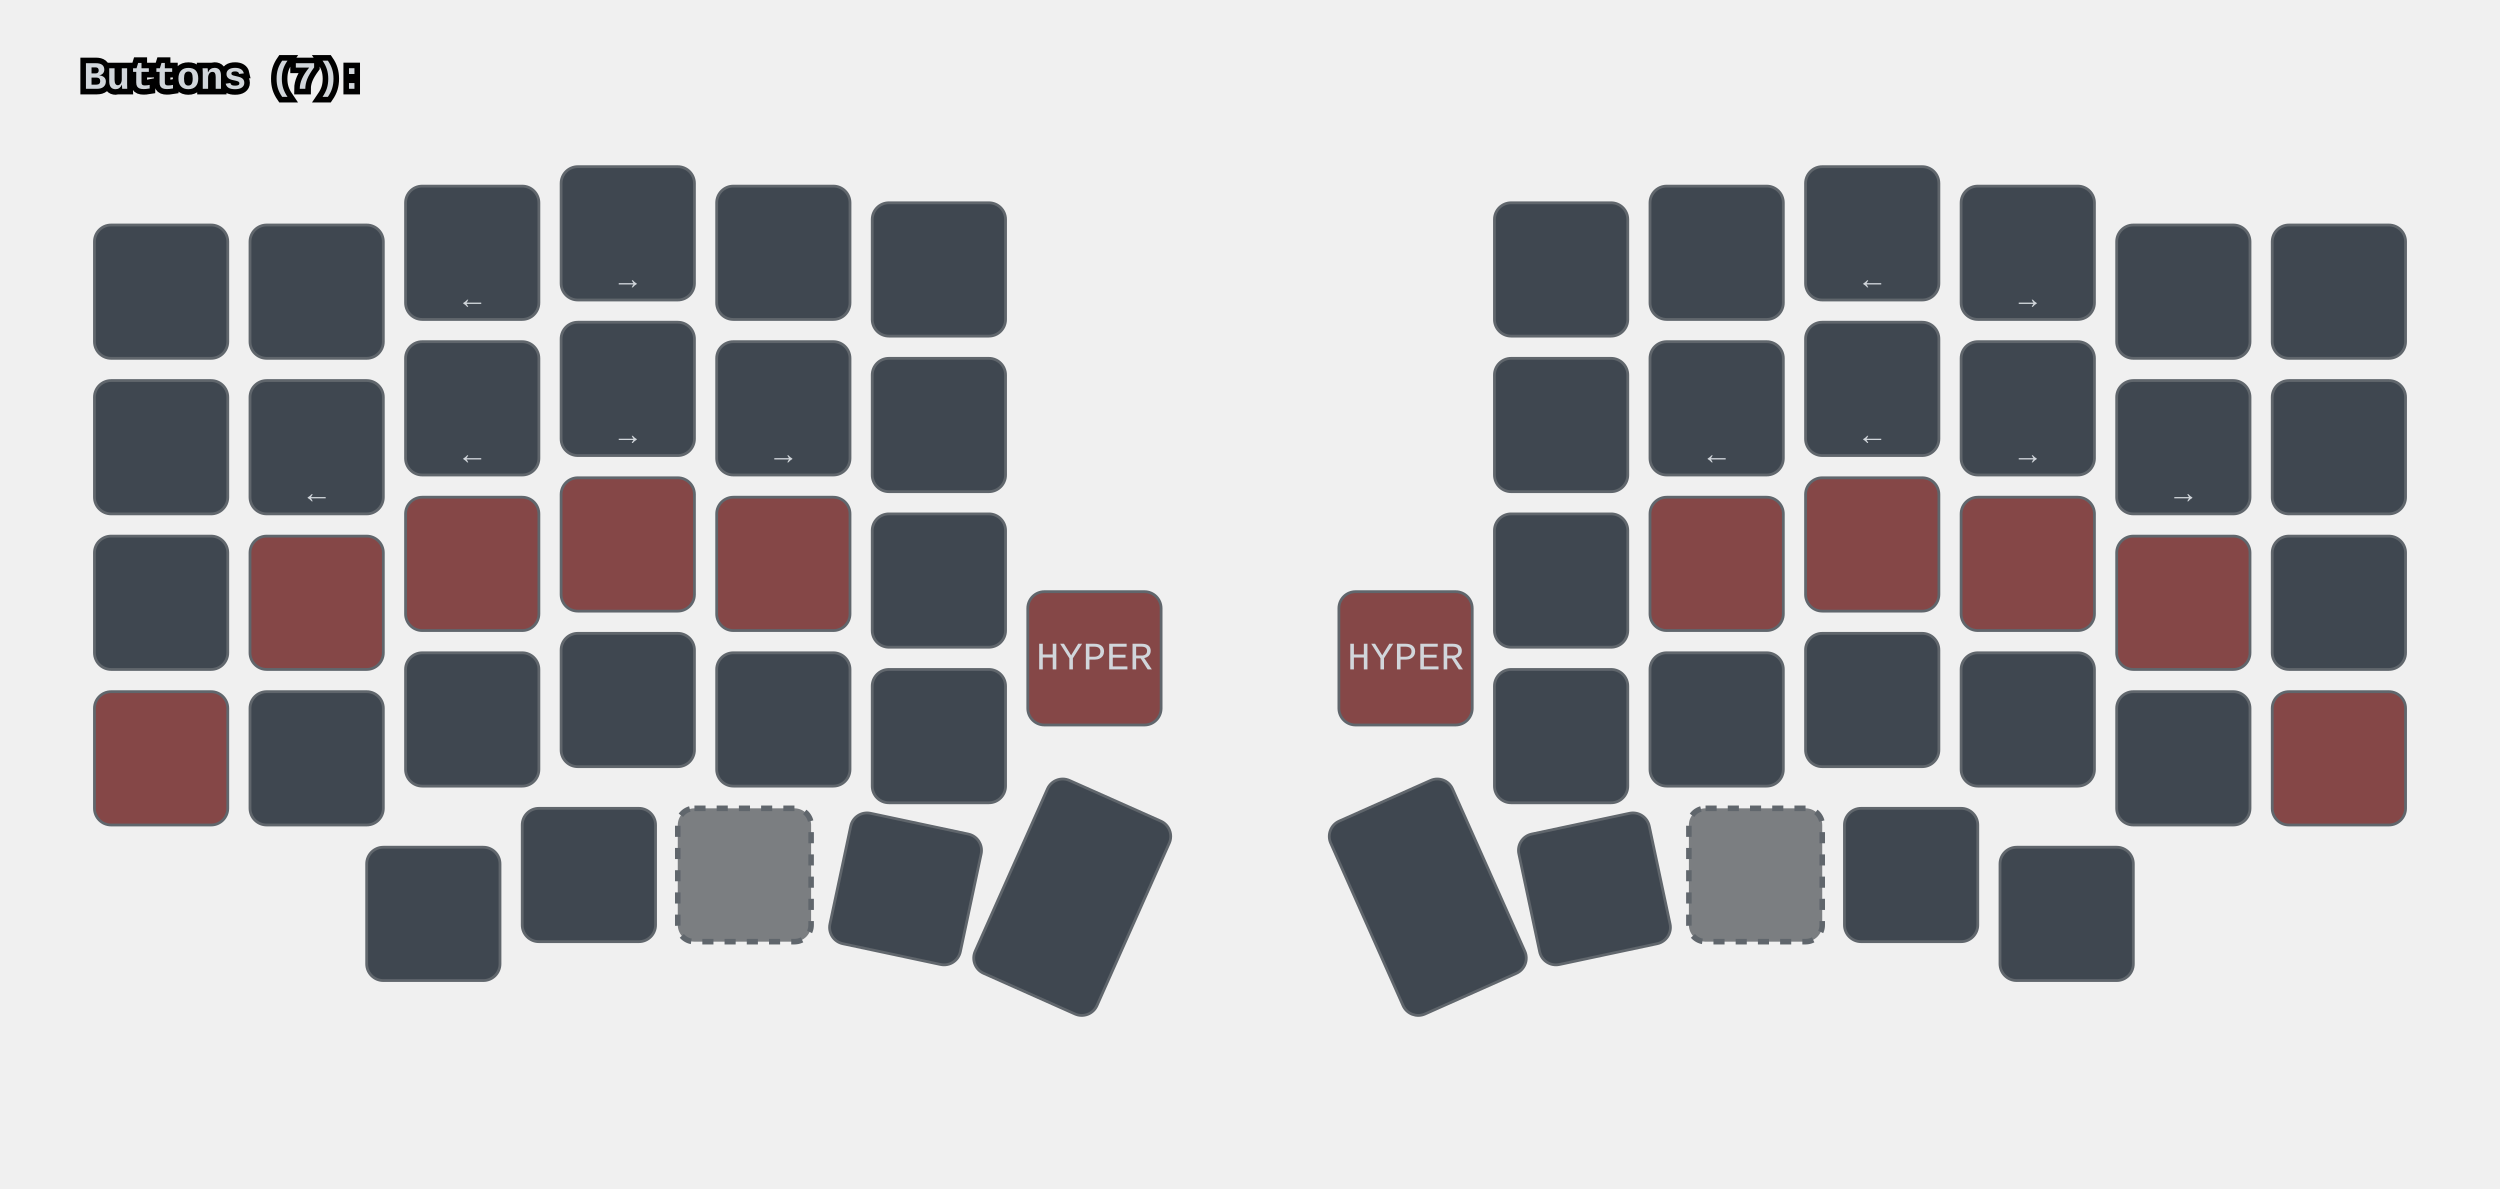
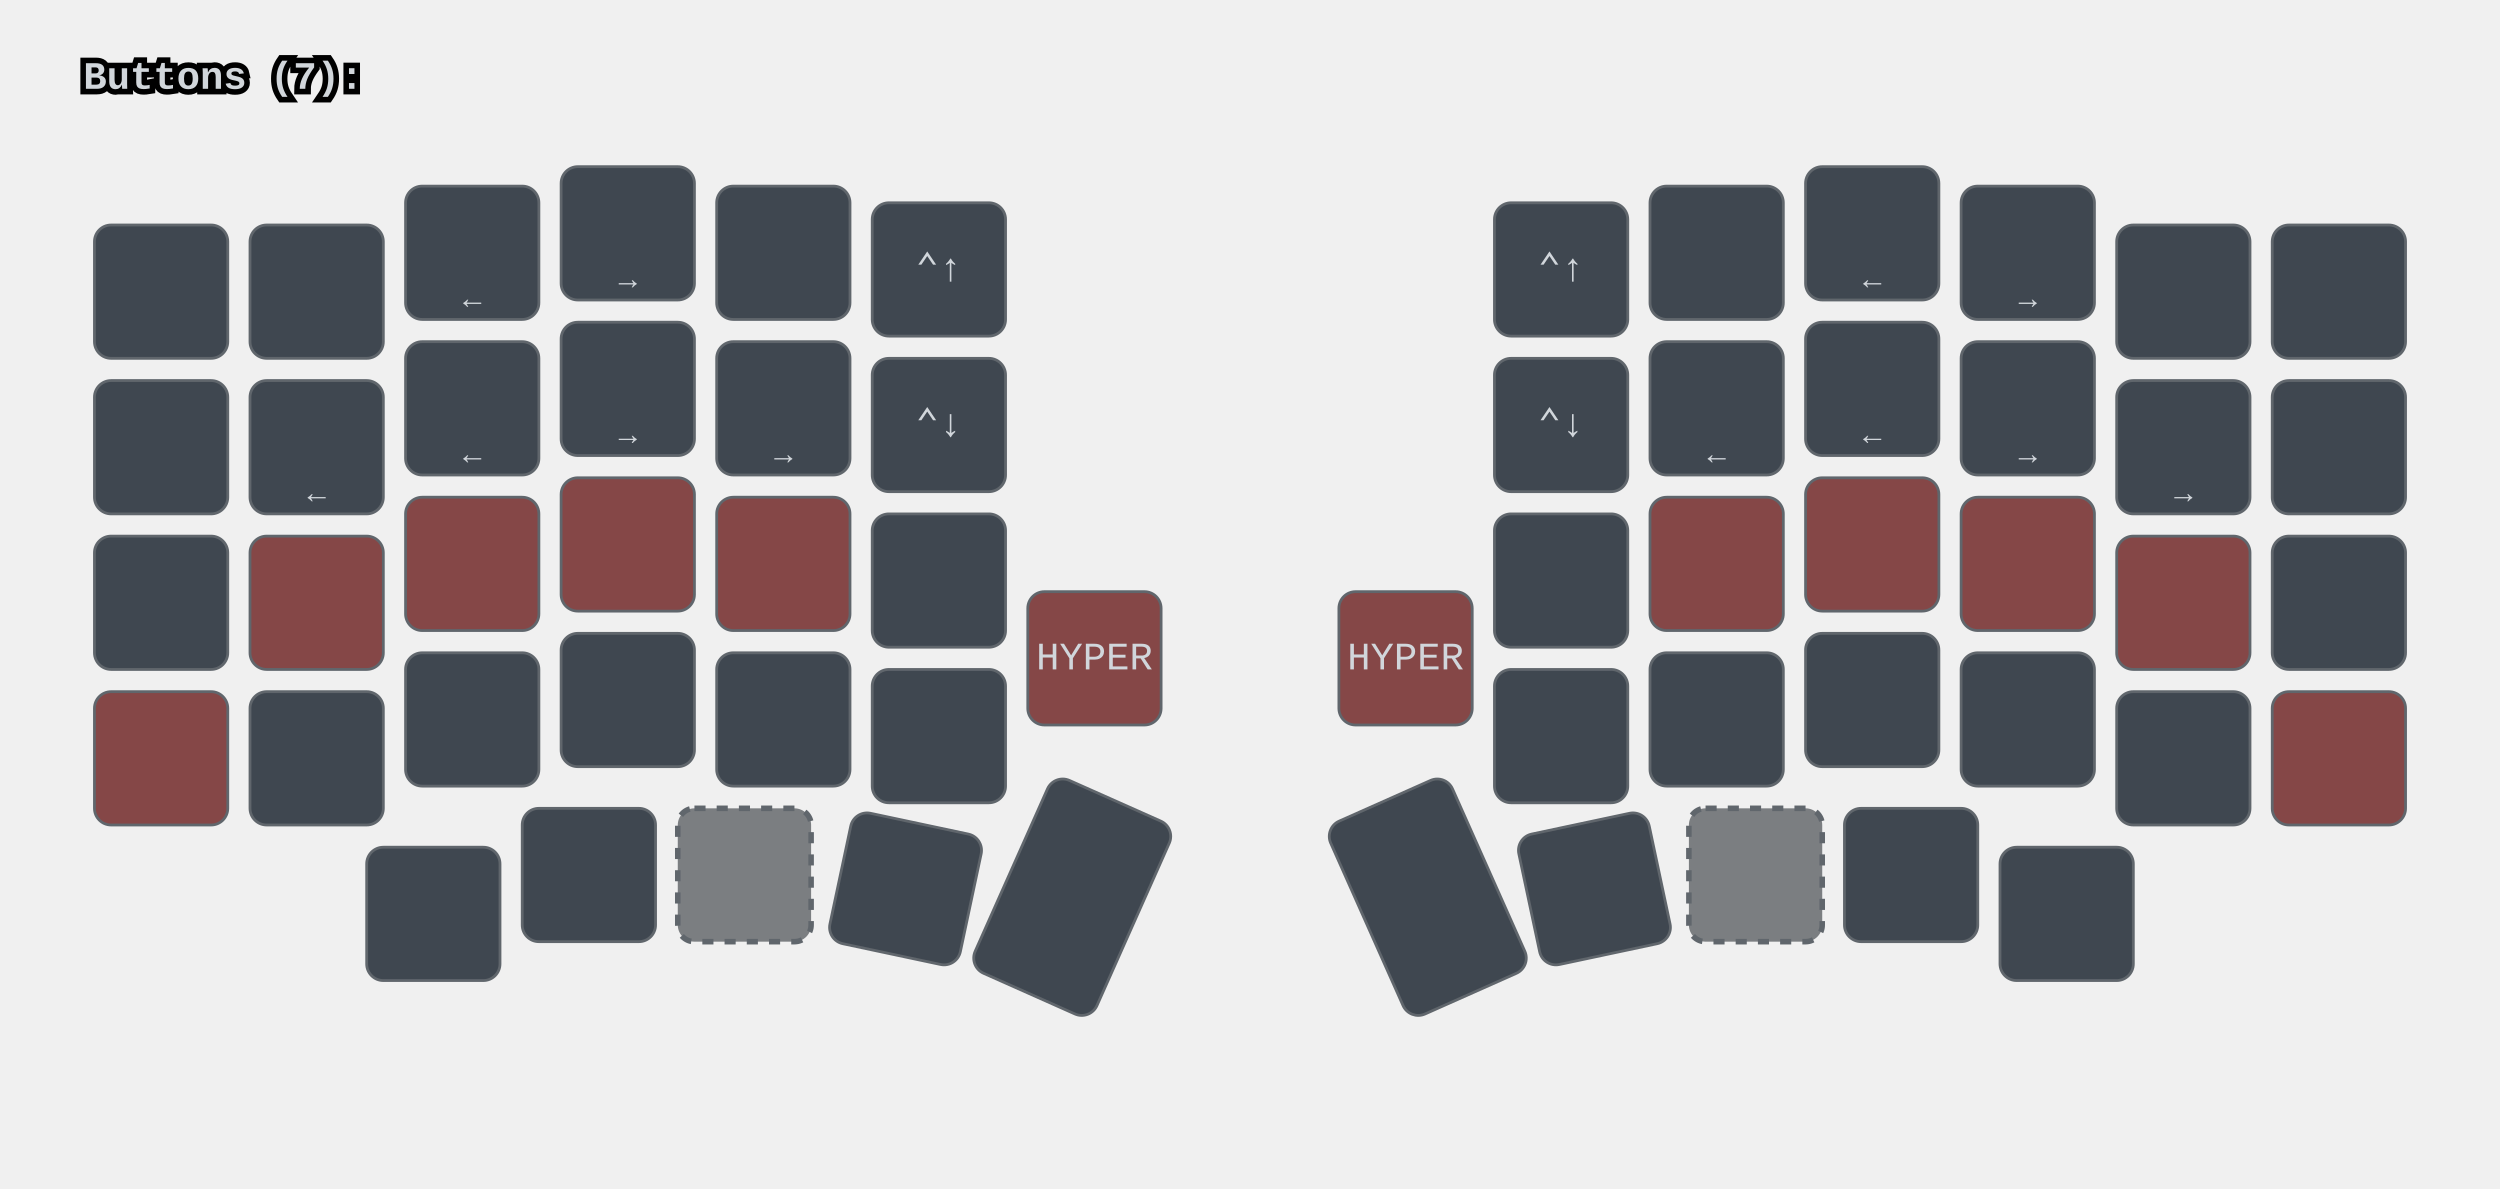
<svg xmlns="http://www.w3.org/2000/svg" xmlns:xlink="http://www.w3.org/1999/xlink" width="900" height="428" viewBox="0 0 900 428" class="keymap">
  <defs>/* start glyphs */
<svg id="mdi:apple-keyboard-caps">
      <svg id="mdi-apple-keyboard-caps" viewBox="0 0 24 24">
        <path d="M15,14V8H17.17L12,2.83L6.83,8H9V14H15M12,0L22,10H17V16H7V10H2L12,0M7,18H17V24H7V18M15,20H9V22H15V20Z" />
      </svg>
    </svg>
    <svg id="mdi:apple-keyboard-command">
      <svg id="mdi-apple-keyboard-command" viewBox="0 0 24 24">
        <path d="M6,2A4,4 0 0,1 10,6V8H14V6A4,4 0 0,1 18,2A4,4 0 0,1 22,6A4,4 0 0,1 18,10H16V14H18A4,4 0 0,1 22,18A4,4 0 0,1 18,22A4,4 0 0,1 14,18V16H10V18A4,4 0 0,1 6,22A4,4 0 0,1 2,18A4,4 0 0,1 6,14H8V10H6A4,4 0 0,1 2,6A4,4 0 0,1 6,2M16,18A2,2 0 0,0 18,20A2,2 0 0,0 20,18A2,2 0 0,0 18,16H16V18M14,10H10V14H14V10M6,16A2,2 0 0,0 4,18A2,2 0 0,0 6,20A2,2 0 0,0 8,18V16H6M8,6A2,2 0 0,0 6,4A2,2 0 0,0 4,6A2,2 0 0,0 6,8H8V6M18,8A2,2 0 0,0 20,6A2,2 0 0,0 18,4A2,2 0 0,0 16,6V8H18Z" />
      </svg>
    </svg>
    <svg id="mdi:apple-keyboard-control">
      <svg id="mdi-apple-keyboard-control" viewBox="0 0 24 24">
        <path d="M19.78,11.78L18.36,13.19L12,6.83L5.64,13.19L4.22,11.78L12,4L19.78,11.78Z" />
      </svg>
    </svg>
    <svg id="mdi:apple-keyboard-option">
      <svg id="mdi-apple-keyboard-option" viewBox="0 0 24 24">
        <path d="M3,4H9.11L16.15,18H21V20H14.88L7.84,6H3V4M14,4H21V6H14V4Z" />
      </svg>
    </svg>
    <svg id="mdi:apple-keyboard-shift">
      <svg id="mdi-apple-keyboard-shift" viewBox="0 0 24 24">
        <path d="M15,18V12H17.17L12,6.83L6.83,12H9V18H15M12,4L22,14H17V20H7V14H2L12,4Z" />
      </svg>
    </svg>
-     <svg id="mdi:apps">
-       <svg id="mdi-apps" viewBox="0 0 24 24">
-         <path d="M16,20H20V16H16M16,14H20V10H16M10,8H14V4H10M16,8H20V4H16M10,14H14V10H10M4,14H8V10H4M4,20H8V16H4M10,20H14V16H10M4,8H8V4H4V8Z" />
-       </svg>
-     </svg>
    <svg id="mdi:backspace">
      <svg id="mdi-backspace" viewBox="0 0 24 24">
        <path d="M22,3H7C6.31,3 5.77,3.35 5.41,3.88L0,12L5.41,20.11C5.77,20.64 6.31,21 7,21H22A2,2 0 0,0 24,19V5A2,2 0 0,0 22,3M19,15.59L17.59,17L14,13.41L10.41,17L9,15.59L12.59,12L9,8.41L10.41,7L14,10.59L17.59,7L19,8.41L15.41,12" />
      </svg>
    </svg>
    <svg id="mdi:backspace-reverse">
      <svg id="mdi-backspace-reverse" viewBox="0 0 24 24">
        <path d="M2,21H17C17.7,21 18.2,20.6 18.6,20.1L24,12L18.6,3.9C18.2,3.4 17.7,3 17,3H2A2,2 0 0,0 0,5V19A2,2 0 0,0 2,21M5,8.4L6.4,7L10,10.6L13.6,7L15,8.4L11.4,12L15,15.6L13.6,17L10,13.4L6.4,17L5,15.6L8.6,12" />
      </svg>
    </svg>
    <svg id="mdi:bluetooth-connect">
      <svg id="mdi-bluetooth-connect" viewBox="0 0 24 24">
        <path d="M19,10L17,12L19,14L21,12M14.88,16.29L13,18.17V14.41M13,5.83L14.88,7.71L13,9.58M17.71,7.71L12,2H11V9.58L6.41,5L5,6.41L10.59,12L5,17.58L6.41,19L11,14.41V22H12L17.71,16.29L13.41,12M7,12L5,10L3,12L5,14L7,12Z" />
      </svg>
    </svg>
    <svg id="mdi:bluetooth-off">
      <svg id="mdi-bluetooth-off" viewBox="0 0 24 24">
        <path d="M13,5.83L14.88,7.71L13.28,9.31L14.69,10.72L17.71,7.7L12,2H11V7.03L13,9.03M5.41,4L4,5.41L10.59,12L5,17.59L6.41,19L11,14.41V22H12L16.29,17.71L18.59,20L20,18.59M13,18.17V14.41L14.88,16.29" />
      </svg>
    </svg>
    <svg id="mdi:brightness-5">
      <svg id="mdi-brightness-5" viewBox="0 0 24 24">
        <path d="M12,18A6,6 0 0,1 6,12A6,6 0 0,1 12,6A6,6 0 0,1 18,12A6,6 0 0,1 12,18M20,15.31L23.31,12L20,8.69V4H15.31L12,0.69L8.69,4H4V8.69L0.69,12L4,15.31V20H8.69L12,23.31L15.31,20H20V15.31Z" />
      </svg>
    </svg>
    <svg id="mdi:brightness-7">
      <svg id="mdi-brightness-7" viewBox="0 0 24 24">
        <path d="M12,8A4,4 0 0,0 8,12A4,4 0 0,0 12,16A4,4 0 0,0 16,12A4,4 0 0,0 12,8M12,18A6,6 0 0,1 6,12A6,6 0 0,1 12,6A6,6 0 0,1 18,12A6,6 0 0,1 12,18M20,8.69V4H15.31L12,0.69L8.69,4H4V8.69L0.69,12L4,15.31V20H8.69L12,23.31L15.31,20H20V15.31L23.31,12L20,8.69Z" />
      </svg>
    </svg>
    <svg id="mdi:chevron-left">
      <svg id="mdi-chevron-left" viewBox="0 0 24 24">
        <path d="M15.41,16.58L10.83,12L15.41,7.41L14,6L8,12L14,18L15.41,16.58Z" />
      </svg>
    </svg>
    <svg id="mdi:chevron-right">
      <svg id="mdi-chevron-right" viewBox="0 0 24 24">
        <path d="M8.59,16.58L13.17,12L8.59,7.41L10,6L16,12L10,18L8.59,16.58Z" />
      </svg>
    </svg>
    <svg id="mdi:code-block-tags">
      <svg id="mdi-code-block-tags" viewBox="0 0 24 24">
        <path d="M5.59 3.41L7 4.82L3.82 8L7 11.18L5.59 12.6L1 8L5.59 3.41M11.41 3.41L16 8L11.41 12.6L10 11.18L13.18 8L10 4.82L11.41 3.41M22 6V18C22 19.11 21.11 20 20 20H4C2.9 20 2 19.11 2 18V14H4V18H20V6H17.03V4H20C21.11 4 22 4.89 22 6Z" />
      </svg>
    </svg>
    <svg id="mdi:content-copy">
      <svg id="mdi-content-copy" viewBox="0 0 24 24">
        <path d="M19,21H8V7H19M19,5H8A2,2 0 0,0 6,7V21A2,2 0 0,0 8,23H19A2,2 0 0,0 21,21V7A2,2 0 0,0 19,5M16,1H4A2,2 0 0,0 2,3V17H4V3H16V1Z" />
      </svg>
    </svg>
    <svg id="mdi:content-cut">
      <svg id="mdi-content-cut" viewBox="0 0 24 24">
        <path d="M19,3L13,9L15,11L22,4V3M12,12.5A0.5,0.5 0 0,1 11.5,12A0.5,0.5 0 0,1 12,11.5A0.5,0.5 0 0,1 12.5,12A0.5,0.5 0 0,1 12,12.5M6,20A2,2 0 0,1 4,18C4,16.89 4.9,16 6,16A2,2 0 0,1 8,18C8,19.11 7.1,20 6,20M6,8A2,2 0 0,1 4,6C4,4.89 4.9,4 6,4A2,2 0 0,1 8,6C8,7.11 7.1,8 6,8M9.64,7.64C9.87,7.14 10,6.59 10,6A4,4 0 0,0 6,2A4,4 0 0,0 2,6A4,4 0 0,0 6,10C6.59,10 7.14,9.87 7.64,9.64L10,12L7.64,14.36C7.14,14.13 6.59,14 6,14A4,4 0 0,0 2,18A4,4 0 0,0 6,22A4,4 0 0,0 10,18C10,17.41 9.87,16.86 9.64,16.36L12,14L19,21H22V20L9.64,7.64Z" />
      </svg>
    </svg>
    <svg id="mdi:content-paste">
      <svg id="mdi-content-paste" viewBox="0 0 24 24">
        <path d="M19,20H5V4H7V7H17V4H19M12,2A1,1 0 0,1 13,3A1,1 0 0,1 12,4A1,1 0 0,1 11,3A1,1 0 0,1 12,2M19,2H14.82C14.4,0.84 13.3,0 12,0C10.7,0 9.6,0.84 9.18,2H5A2,2 0 0,0 3,4V20A2,2 0 0,0 5,22H19A2,2 0 0,0 21,20V4A2,2 0 0,0 19,2Z" />
-       </svg>
-     </svg>
-     <svg id="mdi:dock-window">
-       <svg id="mdi-dock-window" viewBox="0 0 24 24">
-         <path d="M18 18V20H4A2 2 0 0 1 2 18V8H4V18M22 6V14A2 2 0 0 1 20 16H8A2 2 0 0 1 6 14V6A2 2 0 0 1 8 4H20A2 2 0 0 1 22 6M20 6H8V14H20Z" />
      </svg>
    </svg>
    <svg id="mdi:folder-search-outline">
      <svg id="mdi-folder-search-outline" viewBox="0 0 24 24">
        <path d="M16.5,12C19,12 21,14 21,16.5C21,17.38 20.75,18.21 20.31,18.9L23.39,22L22,23.39L18.88,20.32C18.19,20.75 17.37,21 16.5,21C14,21 12,19 12,16.5C12,14 14,12 16.5,12M16.5,14A2.5,2.5 0 0,0 14,16.5A2.5,2.5 0 0,0 16.5,19A2.5,2.5 0 0,0 19,16.5A2.5,2.5 0 0,0 16.5,14M19,8H3V18H10.17C10.34,18.72 10.63,19.39 11,20H3C1.89,20 1,19.1 1,18V6C1,4.89 1.89,4 3,4H9L11,6H19A2,2 0 0,1 21,8V11.81C20.42,11.26 19.75,10.81 19,10.5V8Z" />
      </svg>
    </svg>
    <svg id="mdi:format-letter-ends-with">
      <svg id="mdi-format-letter-ends-with" viewBox="0 0 24 24">
        <path d="M11.14 4L6.43 16H8.36L9.32 13.43H14.67L15.64 16H17.57L12.86 4M12 6.29L14.03 11.71H9.96M20 14V18H2V20H22V14Z" />
      </svg>
    </svg>
    <svg id="mdi:format-letter-starts-with">
      <svg id="mdi-format-letter-starts-with" viewBox="0 0 24 24">
        <path d="M11.14 4L6.43 16H8.36L9.32 13.43H14.67L15.64 16H17.57L12.86 4M12 6.29L14.03 11.71H9.96M4 18V15H2V20H22V18Z" />
      </svg>
    </svg>
    <svg id="mdi:format-pilcrow-arrow-left">
      <svg id="mdi-format-pilcrow-arrow-left" viewBox="0 0 24 24">
        <path d="M8,17V14L4,18L8,22V19H20V17M10,10V15H12V4H14V15H16V4H18V2H10A4,4 0 0,0 6,6A4,4 0 0,0 10,10Z" />
      </svg>
    </svg>
    <svg id="mdi:format-pilcrow-arrow-right">
      <svg id="mdi-format-pilcrow-arrow-right" viewBox="0 0 24 24">
        <path d="M21,18L17,14V17H5V19H17V22M9,10V15H11V4H13V15H15V4H17V2H9A4,4 0 0,0 5,6A4,4 0 0,0 9,10Z" />
      </svg>
    </svg>
    <svg id="mdi:format-vertical-align-bottom">
      <svg id="mdi-format-vertical-align-bottom" viewBox="0 0 24 24">
        <path d="M16,13H13V3H11V13H8L12,17L16,13M4,19V21H20V19H4Z" />
      </svg>
    </svg>
    <svg id="mdi:format-vertical-align-top">
      <svg id="mdi-format-vertical-align-top" viewBox="0 0 24 24">
        <path d="M8,11H11V21H13V11H16L12,7L8,11M4,3V5H20V3H4Z" />
      </svg>
    </svg>
    <svg id="mdi:keyboard-return">
      <svg id="mdi-keyboard-return" viewBox="0 0 24 24">
        <path d="M19,7V11H5.83L9.41,7.41L8,6L2,12L8,18L9.41,16.58L5.83,13H21V7H19Z" />
      </svg>
    </svg>
    <svg id="mdi:keyboard-space">
      <svg id="mdi-keyboard-space" viewBox="0 0 24 24">
        <path d="M3 15H5V19H19V15H21V19C21 20.1 20.1 21 19 21H5C3.9 21 3 20.1 3 19V15Z" />
      </svg>
    </svg>
    <svg id="mdi:keyboard-tab">
      <svg id="mdi-keyboard-tab" viewBox="0 0 24 24">
        <path d="M20,18H22V6H20M11.59,7.41L15.17,11H1V13H15.17L11.59,16.58L13,18L19,12L13,6L11.59,7.41Z" />
      </svg>
    </svg>
    <svg id="mdi:keyboard-tab-reverse">
      <svg id="mdi-keyboard-tab-reverse" viewBox="0 0 24 24">
        <path d="M4 6H2V18H4M11 6L5 12L11 18L12.41 16.58L8.83 13H23V11H8.83L12.41 7.41L11 6Z" />
      </svg>
    </svg>
    <svg id="mdi:keyboard-variant">
      <svg id="mdi-keyboard-variant" viewBox="0 0 24 24">
        <path d="M6,16H18V18H6V16M6,13V15H2V13H6M7,15V13H10V15H7M11,15V13H13V15H11M14,15V13H17V15H14M18,15V13H22V15H18M2,10H5V12H2V10M19,12V10H22V12H19M18,12H16V10H18V12M8,12H6V10H8V12M12,12H9V10H12V12M15,12H13V10H15V12M2,9V7H4V9H2M5,9V7H7V9H5M8,9V7H10V9H8M11,9V7H13V9H11M14,9V7H16V9H14M17,9V7H22V9H17Z" />
      </svg>
    </svg>
    <svg id="mdi:lightbulb-on-20">
      <svg id="mdi-lightbulb-on-20" viewBox="0 0 24 24">
        <path d="M1 11H4V13H1V11M4.9 3.5L3.5 4.9L5.6 7L7 5.6L4.9 3.5M13 1H11V4H13V1M20 11V13H23V11H20M10 22C10 22.6 10.4 23 11 23H13C13.6 23 14 22.6 14 22V21H10V22M19.1 3.5L17 5.6L18.4 7L20.5 4.9L19.1 3.5M18 12C18 14.2 16.8 16.2 15 17.2V19C15 19.6 14.6 20 14 20H10C9.4 20 9 19.6 9 19V17.2C7.2 16.2 6 14.2 6 12C6 8.7 8.7 6 12 6S18 8.7 18 12M16 12C16 9.79 14.21 8 12 8S8 9.79 8 12 9.79 16 12 16 16 14.21 16 12Z" />
      </svg>
    </svg>
    <svg id="mdi:lightbulb-on-90">
      <svg id="mdi-lightbulb-on-90" viewBox="0 0 24 24">
        <path d="M7 5.6L5.6 7L3.5 4.9L4.9 3.5L7 5.6M10 22C10 22.6 10.4 23 11 23H13C13.6 23 14 22.6 14 22V21H10V22M1 13H4V11H1V13M13 1H11V4H13V1M20 11V13H23V11H20M19.1 3.5L17 5.6L18.4 7L20.5 4.9L19.1 3.5M18 12C18 14.2 16.8 16.2 15 17.2V19C15 19.6 14.6 20 14 20H10C9.4 20 9 19.6 9 19V17.2C7.2 16.2 6 14.2 6 12C6 8.7 8.7 6 12 6S18 8.7 18 12M12 8C11 8 10.09 8.38 9.39 9H14.61C13.91 8.38 13 8 12 8Z" />
      </svg>
    </svg>
    <svg id="mdi:lock-outline">
      <svg id="mdi-lock-outline" viewBox="0 0 24 24">
        <path d="M12,17C10.89,17 10,16.1 10,15C10,13.89 10.89,13 12,13A2,2 0 0,1 14,15A2,2 0 0,1 12,17M18,20V10H6V20H18M18,8A2,2 0 0,1 20,10V20A2,2 0 0,1 18,22H6C4.89,22 4,21.1 4,20V10C4,8.89 4.89,8 6,8H7V6A5,5 0 0,1 12,1A5,5 0 0,1 17,6V8H18M12,3A3,3 0 0,0 9,6V8H15V6A3,3 0 0,0 12,3Z" />
      </svg>
    </svg>
    <svg id="mdi:magnify">
      <svg id="mdi-magnify" viewBox="0 0 24 24">
        <path d="M9.5,3A6.5,6.5 0 0,1 16,9.5C16,11.11 15.41,12.59 14.44,13.73L14.71,14H15.5L20.5,19L19,20.5L14,15.5V14.71L13.73,14.44C12.59,15.41 11.11,16 9.5,16A6.5,6.5 0 0,1 3,9.5A6.5,6.5 0 0,1 9.5,3M9.5,5C7,5 5,7 5,9.5C5,12 7,14 9.5,14C12,14 14,12 14,9.5C14,7 12,5 9.5,5Z" />
      </svg>
    </svg>
    <svg id="mdi:mouse">
      <svg id="mdi-mouse" viewBox="0 0 24 24">
        <path d="M11,1.07C7.05,1.56 4,4.92 4,9H11M4,15A8,8 0 0,0 12,23A8,8 0 0,0 20,15V11H4M13,1.07V9H20C20,4.92 16.94,1.56 13,1.07Z" />
      </svg>
    </svg>
    <svg id="mdi:mouse-left-click-outline">
      <svg id="mdi-mouse-left-click-outline" viewBox="0 0 24 24">
        <path d="M13 9V1.07C13.7 1.16 14.37 1.33 15 1.59C17.33 2.53 19.11 4.53 19.75 7C19.91 7.64 20 8.31 20 9H13M17.66 7C17.18 5.65 16.23 4.5 15 3.81V7H17.66M6 15V13H18V15C18 16.59 17.37 18.12 16.24 19.24C15.12 20.37 13.59 21 12 21C10.41 21 8.88 20.37 7.76 19.24C6.63 18.12 6 16.59 6 15M4 15C4 17.12 4.84 19.16 6.34 20.66C7.84 22.16 9.88 23 12 23C14.12 23 16.16 22.16 17.66 20.66C19.16 19.16 20 17.12 20 15V11H4V15M11 9V1.07C7.06 1.56 4 4.92 4 9H11Z" />
      </svg>
    </svg>
    <svg id="mdi:mouse-right-click-outline">
      <svg id="mdi-mouse-right-click-outline" viewBox="0 0 24 24">
        <path d="M13 9V1.07C16.94 1.56 20 4.92 20 9H13M11 9V1.07C10.3 1.16 9.63 1.33 9 1.59C6.67 2.53 4.89 4.53 4.25 7C4.09 7.64 4 8.31 4 9H11M6.34 7C6.82 5.65 7.78 4.5 9 3.81V7H6.34M6 15V13H18V15C18 16.59 17.37 18.12 16.24 19.24C15.12 20.37 13.59 21 12 21C10.41 21 8.88 20.37 7.76 19.24C6.63 18.12 6 16.59 6 15M4 15C4 17.12 4.84 19.16 6.34 20.66C7.84 22.16 9.88 23 12 23C14.12 23 16.16 22.16 17.66 20.66C19.16 19.16 20 17.12 20 15V11H4V15Z" />
      </svg>
    </svg>
    <svg id="mdi:numeric-1-box-multiple-outline">
      <svg id="mdi-numeric-1-box-multiple-outline" viewBox="0 0 24 24">
        <path d="M21,17H7V3H21M21,1H7A2,2 0 0,0 5,3V17A2,2 0 0,0 7,19H21A2,2 0 0,0 23,17V3A2,2 0 0,0 21,1M14,15H16V5H12V7H14M3,5H1V21A2,2 0 0,0 3,23H19V21H3V5Z" />
      </svg>
    </svg>
    <svg id="mdi:numeric-2-box-multiple-outline">
      <svg id="mdi-numeric-2-box-multiple-outline" viewBox="0 0 24 24">
        <path d="M17,13H13V11H15A2,2 0 0,0 17,9V7C17,5.89 16.1,5 15,5H11V7H15V9H13A2,2 0 0,0 11,11V15H17M21,17H7V3H21M21,1H7A2,2 0 0,0 5,3V17A2,2 0 0,0 7,19H21A2,2 0 0,0 23,17V3A2,2 0 0,0 21,1M3,5H1V21A2,2 0 0,0 3,23H19V21H3V5Z" />
      </svg>
    </svg>
    <svg id="mdi:numeric-3-box-multiple-outline">
      <svg id="mdi-numeric-3-box-multiple-outline" viewBox="0 0 24 24">
        <path d="M17,13V11.5A1.5,1.5 0 0,0 15.5,10A1.5,1.5 0 0,0 17,8.5V7C17,5.89 16.1,5 15,5H11V7H15V9H13V11H15V13H11V15H15A2,2 0 0,0 17,13M3,5H1V21A2,2 0 0,0 3,23H19V21H3M21,17H7V3H21M21,1H7A2,2 0 0,0 5,3V17A2,2 0 0,0 7,19H21A2,2 0 0,0 23,17V3A2,2 0 0,0 21,1Z" />
      </svg>
    </svg>
    <svg id="mdi:numeric-4-box-multiple-outline">
      <svg id="mdi-numeric-4-box-multiple-outline" viewBox="0 0 24 24">
        <path d="M21,17H7V3H21M21,1H7A2,2 0 0,0 5,3V17A2,2 0 0,0 7,19H21A2,2 0 0,0 23,17V3A2,2 0 0,0 21,1M15,15H17V5H15V9H13V5H11V11H15M3,5H1V21A2,2 0 0,0 3,23H19V21H3V5Z" />
      </svg>
    </svg>
    <svg id="mdi:numeric-5-box-multiple-outline">
      <svg id="mdi-numeric-5-box-multiple-outline" viewBox="0 0 24 24">
        <path d="M17,13V11C17,9.89 16.1,9 15,9H13V7H17V5H11V11H15V13H11V15H15A2,2 0 0,0 17,13M3,5H1V21A2,2 0 0,0 3,23H19V21H3M21,17H7V3H21M21,1H7A2,2 0 0,0 5,3V17A2,2 0 0,0 7,19H21A2,2 0 0,0 23,17V3A2,2 0 0,0 21,1Z" />
      </svg>
    </svg>
    <svg id="mdi:numeric-6-box-multiple-outline">
      <svg id="mdi-numeric-6-box-multiple-outline" viewBox="0 0 24 24">
        <path d="M13,11H15V13H13M13,15H15A2,2 0 0,0 17,13V11C17,9.89 16.1,9 15,9H13V7H17V5H13A2,2 0 0,0 11,7V13C11,14.11 11.9,15 13,15M21,17H7V3H21M21,1H7A2,2 0 0,0 5,3V17A2,2 0 0,0 7,19H21A2,2 0 0,0 23,17V3A2,2 0 0,0 21,1M3,5H1V21A2,2 0 0,0 3,23H19V21H3V5Z" />
      </svg>
    </svg>
    <svg id="mdi:numeric-7-box-multiple-outline">
      <svg id="mdi-numeric-7-box-multiple-outline" viewBox="0 0 24 24">
        <path d="M13,15L17,7V5H11V7H15L11,15M21,17H7V3H21M21,1H7A2,2 0 0,0 5,3V17A2,2 0 0,0 7,19H21A2,2 0 0,0 23,17V3A2,2 0 0,0 21,1M3,5H1V21A2,2 0 0,0 3,23H19V21H3V5Z" />
      </svg>
    </svg>
    <svg id="mdi:numeric-8-box-multiple-outline">
      <svg id="mdi-numeric-8-box-multiple-outline" viewBox="0 0 24 24">
        <path d="M13,11H15V13H13M13,7H15V9H13M13,15H15A2,2 0 0,0 17,13V11.5A1.5,1.5 0 0,0 15.5,10A1.5,1.5 0 0,0 17,8.5V7C17,5.89 16.1,5 15,5H13A2,2 0 0,0 11,7V8.5A1.5,1.5 0 0,0 12.5,10A1.5,1.5 0 0,0 11,11.5V13C11,14.11 11.9,15 13,15M21,17H7V3H21M21,1H7A2,2 0 0,0 5,3V17A2,2 0 0,0 7,19H21A2,2 0 0,0 23,17V3A2,2 0 0,0 21,1M3,5H1V21A2,2 0 0,0 3,23H19V21H3V5Z" />
      </svg>
    </svg>
    <svg id="mdi:palette-outline">
      <svg id="mdi-palette-outline" viewBox="0 0 24 24">
        <path d="M12,22A10,10 0 0,1 2,12A10,10 0 0,1 12,2C17.5,2 22,6 22,11A6,6 0 0,1 16,17H14.2C13.9,17 13.7,17.2 13.7,17.5C13.7,17.6 13.8,17.7 13.8,17.8C14.2,18.3 14.4,18.9 14.4,19.5C14.5,20.9 13.4,22 12,22M12,4A8,8 0 0,0 4,12A8,8 0 0,0 12,20C12.3,20 12.5,19.8 12.5,19.5C12.5,19.3 12.4,19.2 12.4,19.1C12,18.6 11.8,18.1 11.8,17.5C11.8,16.1 12.9,15 14.3,15H16A4,4 0 0,0 20,11C20,7.1 16.4,4 12,4M6.5,10C7.3,10 8,10.7 8,11.5C8,12.3 7.3,13 6.5,13C5.7,13 5,12.3 5,11.5C5,10.7 5.7,10 6.5,10M9.5,6C10.3,6 11,6.7 11,7.5C11,8.3 10.3,9 9.5,9C8.7,9 8,8.3 8,7.5C8,6.7 8.7,6 9.5,6M14.5,6C15.3,6 16,6.7 16,7.5C16,8.3 15.3,9 14.5,9C13.7,9 13,8.3 13,7.5C13,6.7 13.7,6 14.5,6M17.5,10C18.3,10 19,10.7 19,11.5C19,12.3 18.3,13 17.5,13C16.7,13 16,12.3 16,11.5C16,10.7 16.7,10 17.5,10Z" />
      </svg>
    </svg>
    <svg id="mdi:play-pause">
      <svg id="mdi-play-pause" viewBox="0 0 24 24">
        <path d="M3,5V19L11,12M13,19H16V5H13M18,5V19H21V5" />
      </svg>
    </svg>
    <svg id="mdi:power">
      <svg id="mdi-power" viewBox="0 0 24 24">
        <path d="M16.56,5.44L15.11,6.89C16.84,7.94 18,9.83 18,12A6,6 0 0,1 12,18A6,6 0 0,1 6,12C6,9.83 7.16,7.94 8.88,6.88L7.44,5.44C5.36,6.88 4,9.28 4,12A8,8 0 0,0 12,20A8,8 0 0,0 20,12C20,9.28 18.64,6.88 16.56,5.44M13,3H11V13H13" />
      </svg>
    </svg>
    <svg id="mdi:power-plug-outline">
      <svg id="mdi-power-plug-outline" viewBox="0 0 24 24">
        <path d="M16 7V3H14V7H10V3H8V7C7 7 6 8 6 9V14.5L9.5 18V21H14.5V18L18 14.5V9C18 8 17 7 16 7M16 13.67L13.09 16.59L12.67 17H11.33L10.92 16.59L8 13.67V9.09C8 9.06 8.06 9 8.09 9H15.92C15.95 9 16 9.06 16 9.09V13.67Z" />
      </svg>
    </svg>
    <svg id="mdi:redo">
      <svg id="mdi-redo" viewBox="0 0 24 24">
        <path d="M18.4,10.6C16.55,9 14.15,8 11.5,8C6.85,8 2.92,11.03 1.54,15.22L3.9,16C4.95,12.81 7.95,10.5 11.5,10.5C13.45,10.5 15.23,11.22 16.62,12.38L13,16H22V7L18.4,10.6Z" />
      </svg>
    </svg>
    <svg id="mdi:restart">
      <svg id="mdi-restart" viewBox="0 0 24 24">
        <path d="M12,4C14.1,4 16.1,4.8 17.6,6.3C20.7,9.4 20.7,14.5 17.6,17.6C15.8,19.5 13.3,20.2 10.9,19.9L11.4,17.9C13.1,18.1 14.9,17.5 16.2,16.2C18.5,13.9 18.5,10.1 16.2,7.7C15.1,6.6 13.5,6 12,6V10.6L7,5.6L12,0.6V4M6.3,17.6C3.7,15 3.3,11 5.1,7.9L6.6,9.4C5.5,11.6 5.9,14.4 7.8,16.2C8.3,16.7 8.9,17.1 9.6,17.4L9,19.4C8,19 7.1,18.4 6.3,17.6Z" />
      </svg>
    </svg>
    <svg id="mdi:skip-backward">
      <svg id="mdi-skip-backward" viewBox="0 0 24 24">
        <path d="M20,5V19L13,12M6,5V19H4V5M13,5V19L6,12" />
      </svg>
    </svg>
    <svg id="mdi:skip-forward">
      <svg id="mdi-skip-forward" viewBox="0 0 24 24">
        <path d="M4,5V19L11,12M18,5V19H20V5M11,5V19L18,12" />
      </svg>
    </svg>
    <svg id="mdi:stop">
      <svg id="mdi-stop" viewBox="0 0 24 24">
        <path d="M18,18H6V6H18V18Z" />
      </svg>
    </svg>
    <svg id="mdi:undo">
      <svg id="mdi-undo" viewBox="0 0 24 24">
        <path d="M12.5,8C9.85,8 7.45,9 5.6,10.6L2,7V16H11L7.38,12.38C8.77,11.22 10.54,10.5 12.5,10.5C16.04,10.5 19.05,12.81 20.1,16L22.47,15.22C21.08,11.03 17.15,8 12.5,8Z" />
      </svg>
    </svg>
    <svg id="mdi:unfold-more-horizontal">
      <svg id="mdi-unfold-more-horizontal" viewBox="0 0 24 24">
        <path d="M12,18.17L8.83,15L7.42,16.41L12,21L16.59,16.41L15.17,15M12,5.83L15.17,9L16.58,7.59L12,3L7.41,7.59L8.83,9L12,5.83Z" />
      </svg>
    </svg>
    <svg id="mdi:unfold-more-vertical">
      <svg id="mdi-unfold-more-vertical" viewBox="0 0 24 24">
        <path d="M18.17,12L15,8.83L16.41,7.41L21,12L16.41,16.58L15,15.17L18.17,12M5.83,12L9,15.17L7.59,16.59L3,12L7.59,7.42L9,8.83L5.83,12Z" />
      </svg>
    </svg>
    <svg id="mdi:usb">
      <svg id="mdi-usb" viewBox="0 0 24 24">
        <path d="M15,7V11H16V13H13V5H15L12,1L9,5H11V13H8V10.93C8.7,10.56 9.2,9.85 9.2,9C9.2,7.78 8.21,6.8 7,6.8C5.78,6.8 4.8,7.78 4.8,9C4.8,9.85 5.3,10.56 6,10.93V13A2,2 0 0,0 8,15H11V18.05C10.29,18.41 9.8,19.15 9.8,20A2.2,2.2 0 0,0 12,22.2A2.2,2.2 0 0,0 14.2,20C14.2,19.15 13.71,18.41 13,18.05V15H16A2,2 0 0,0 18,13V11H19V7H15Z" />
      </svg>
    </svg>
    <svg id="mdi:view-dashboard-outline">
      <svg id="mdi-view-dashboard-outline" viewBox="0 0 24 24">
        <path d="M19,5V7H15V5H19M9,5V11H5V5H9M19,13V19H15V13H19M9,17V19H5V17H9M21,3H13V9H21V3M11,3H3V13H11V3M21,11H13V21H21V11M11,15H3V21H11V15Z" />
      </svg>
    </svg>
    <svg id="mdi:volume-minus">
      <svg id="mdi-volume-minus" viewBox="0 0 24 24">
        <path d="M3,9H7L12,4V20L7,15H3V9M14,11H22V13H14V11Z" />
      </svg>
    </svg>
    <svg id="mdi:volume-off">
      <svg id="mdi-volume-off" viewBox="0 0 24 24">
        <path d="M12,4L9.91,6.09L12,8.18M4.27,3L3,4.27L7.73,9H3V15H7L12,20V13.27L16.25,17.53C15.58,18.04 14.83,18.46 14,18.7V20.77C15.38,20.45 16.63,19.82 17.68,18.96L19.73,21L21,19.73L12,10.73M19,12C19,12.94 18.8,13.82 18.46,14.64L19.97,16.15C20.62,14.91 21,13.5 21,12C21,7.72 18,4.14 14,3.23V5.29C16.89,6.15 19,8.83 19,12M16.5,12C16.5,10.23 15.5,8.71 14,7.97V10.18L16.45,12.63C16.5,12.43 16.5,12.21 16.5,12Z" />
      </svg>
    </svg>
    <svg id="mdi:volume-plus">
      <svg id="mdi-volume-plus" viewBox="0 0 24 24">
        <path d="M3,9H7L12,4V20L7,15H3V9M14,11H17V8H19V11H22V13H19V16H17V13H14V11Z" />
      </svg>
    </svg>
    <svg id="mdi:web">
      <svg id="mdi-web" viewBox="0 0 24 24">
        <path d="M16.36,14C16.44,13.34 16.5,12.68 16.5,12C16.5,11.32 16.44,10.66 16.36,10H19.74C19.9,10.64 20,11.31 20,12C20,12.69 19.9,13.36 19.74,14M14.59,19.56C15.19,18.45 15.65,17.25 15.97,16H18.92C17.96,17.65 16.43,18.93 14.59,19.56M14.34,14H9.66C9.56,13.34 9.5,12.68 9.5,12C9.5,11.32 9.56,10.65 9.66,10H14.34C14.43,10.65 14.5,11.32 14.5,12C14.5,12.68 14.43,13.34 14.34,14M12,19.96C11.17,18.76 10.5,17.43 10.09,16H13.91C13.5,17.43 12.83,18.76 12,19.96M8,8H5.08C6.03,6.34 7.57,5.06 9.4,4.44C8.8,5.55 8.35,6.75 8,8M5.08,16H8C8.35,17.25 8.8,18.45 9.4,19.56C7.57,18.93 6.03,17.65 5.08,16M4.26,14C4.1,13.36 4,12.69 4,12C4,11.31 4.1,10.64 4.26,10H7.64C7.56,10.66 7.5,11.32 7.5,12C7.5,12.68 7.56,13.34 7.64,14M12,4.03C12.83,5.23 13.5,6.57 13.91,8H10.09C10.5,6.57 11.17,5.23 12,4.03M18.92,8H15.97C15.65,6.75 15.19,5.55 14.59,4.44C16.43,5.07 17.96,6.34 18.92,8M12,2C6.47,2 2,6.5 2,12A10,10 0 0,0 12,22A10,10 0 0,0 22,12A10,10 0 0,0 12,2Z" />
      </svg>
    </svg>
    <svg id="mdi:window-maximize">
      <svg id="mdi-window-maximize" viewBox="0 0 24 24">
        <path d="M4,4H20V20H4V4M6,8V18H18V8H6Z" />
      </svg>
    </svg>
    <svg id="mdi:window-restore">
      <svg id="mdi-window-restore" viewBox="0 0 24 24">
        <path d="M4,8H8V4H20V16H16V20H4V8M16,8V14H18V6H10V8H16M6,12V18H14V12H6Z" />
      </svg>
    </svg>
  </defs>/* end glyphs */
<style>/* inherit to force styles through use tags */
svg path {
    fill: inherit;
}

/* font and background color specifications */
svg.keymap {
    font-family: SFMono-Regular,Consolas,Liberation Mono,Menlo,monospace;
    font-size: 14px;
    font-kerning: normal;
    text-rendering: optimizeLegibility;
    fill: #24292e;
}

/* default key styling */
rect.key {
    fill: #f6f8fa;
}

rect.key, rect.combo {
    stroke: #c9cccf;
    stroke-width: 1;
}

/* default key side styling, only used is draw_key_sides is set */
rect.side {
    filter: brightness(90%);
}

/* color accent for combo boxes */
rect.combo, rect.combo-separate {
    fill: #cdf;
}

/* color accent for held keys */
rect.held, rect.combo.held {
    fill: #fdd;
}

/* color accent for ghost (optional) keys */
rect.ghost, rect.combo.ghost {
    stroke-dasharray: 4, 4;
    stroke-width: 2;
}

text {
    text-anchor: middle;
    dominant-baseline: middle;
}

/* styling for layer labels */
text.label {
    font-weight: bold;
    text-anchor: start;
    stroke: white;
    stroke-width: 4;
    paint-order: stroke;
}

/* styling for optional footer */
text.footer {
    text-anchor: end;
    dominant-baseline: auto;
    stroke: white;
    stroke-width: 4;
    paint-order: stroke;
}

/* styling for combo tap, and key non-tap label text */
text.combo, text.hold, text.shifted, text.left, text.right, text.tl, text.tr, text.bl, text.br {
    font-size: 11px;
}

text.hold, text.bl, text.br {
    text-anchor: middle;
    dominant-baseline: auto;
}

text.shifted, text.tl, text.tr {
    text-anchor: middle;
    dominant-baseline: hanging;
}

text.left, text.tl, text.bl {
    text-anchor: start;
}

text.right, text.tr, text.br {
    text-anchor: end;
}

text.layer-activator {
    text-decoration: underline;
}

/* styling for hold/shifted label text in combo box */
text.combo.hold, text.combo.shifted, text.combo.left, text.combo.right {
    font-size: 8px;
}

/* lighter symbol for transparent keys */
text.trans {
    fill: #7b7e81;
}

/* styling for combo dendrons */
path.combo {
    stroke-width: 1;
    stroke: gray;
    fill: none;
}

/* Start Tabler Icons Cleanup */
/* cannot use height/width with glyphs */
.icon-tabler &gt; path {
    fill: inherit;
    stroke: inherit;
    stroke-width: 2;
}
/* hide tabler's default box */
.icon-tabler &gt; path[stroke="none"][fill="none"] {
    visibility: hidden;
}
/* End Tabler Icons Cleanup */

svg.keymap { fill: #d1d6db; }
rect.key { fill: #3f4750; }
rect.key, rect.combo { stroke: #60666c; }
rect.combo, rect.combo-separate { fill: #1f3d7a; }
rect.held, rect.combo.held { fill: #854747; }
text.label, text.footer { stroke: black; }
text.trans { fill: #7e8184; }
path.combo { stroke: #7f7f7f; }

rect.ghost { fill: #7b7e81; }
</style>
  <g transform="translate(30, 0)" class="layer-Buttons">
    <text x="0" y="28" class="label" id="Buttons">Buttons (7):</text>
    <g transform="translate(0, 56)">
      <g transform="translate(28, 49)" class="key keypos-0">
        <rect rx="6" ry="6" x="-24" y="-24" width="48" height="48" class="key" />
      </g>
      <g transform="translate(84, 49)" class="key keypos-1">
        <rect rx="6" ry="6" x="-24" y="-24" width="48" height="48" class="key" />
        <use href="#mdi:keyboard-tab-reverse" xlink:href="#mdi:keyboard-tab-reverse" x="-7" y="-7" height="14" width="14.0" class="key tap glyph mdi:keyboard-tab-reverse" />
      </g>
      <g transform="translate(140, 35)" class="key keypos-2">
        <rect rx="6" ry="6" x="-24" y="-24" width="48" height="48" class="key" />
        <use href="#mdi:magnify" xlink:href="#mdi:magnify" x="-7" y="-7" height="14" width="14.0" class="key tap glyph mdi:magnify" />
        <text x="0" y="20" class="key hold">←</text>
      </g>
      <g transform="translate(196, 28)" class="key keypos-3">
        <rect rx="6" ry="6" x="-24" y="-24" width="48" height="48" class="key" />
        <use href="#mdi:magnify" xlink:href="#mdi:magnify" x="-7" y="-7" height="14" width="14.0" class="key tap glyph mdi:magnify" />
        <text x="0" y="20" class="key hold">→</text>
      </g>
      <g transform="translate(252, 35)" class="key keypos-4">
        <rect rx="6" ry="6" x="-24" y="-24" width="48" height="48" class="key" />
        <use href="#mdi:keyboard-tab" xlink:href="#mdi:keyboard-tab" x="-7" y="-7" height="14" width="14.0" class="key tap glyph mdi:keyboard-tab" />
      </g>
      <g transform="translate(308, 41)" class="key keypos-5">
        <rect rx="6" ry="6" x="-24" y="-24" width="48" height="48" class="key" />
-         <use href="#mdi:apps" xlink:href="#mdi:apps" x="-7" y="-7" height="14" width="14.0" class="key tap glyph mdi:apps" />
+         <text x="0" y="0" class="key tap">⌃↑</text>
      </g>
      <g transform="translate(532, 41)" class="key keypos-6">
        <rect rx="6" ry="6" x="-24" y="-24" width="48" height="48" class="key" />
-         <use href="#mdi:apps" xlink:href="#mdi:apps" x="-7" y="-7" height="14" width="14.0" class="key tap glyph mdi:apps" />
+         <text x="0" y="0" class="key tap">⌃↑</text>
      </g>
      <g transform="translate(588, 35)" class="key keypos-7">
        <rect rx="6" ry="6" x="-24" y="-24" width="48" height="48" class="key" />
        <use href="#mdi:keyboard-tab-reverse" xlink:href="#mdi:keyboard-tab-reverse" x="-7" y="-7" height="14" width="14.0" class="key tap glyph mdi:keyboard-tab-reverse" />
      </g>
      <g transform="translate(644, 28)" class="key keypos-8">
        <rect rx="6" ry="6" x="-24" y="-24" width="48" height="48" class="key" />
        <use href="#mdi:magnify" xlink:href="#mdi:magnify" x="-7" y="-7" height="14" width="14.0" class="key tap glyph mdi:magnify" />
        <text x="0" y="20" class="key hold">←</text>
      </g>
      <g transform="translate(700, 35)" class="key keypos-9">
        <rect rx="6" ry="6" x="-24" y="-24" width="48" height="48" class="key" />
        <use href="#mdi:magnify" xlink:href="#mdi:magnify" x="-7" y="-7" height="14" width="14.0" class="key tap glyph mdi:magnify" />
        <text x="0" y="20" class="key hold">→</text>
      </g>
      <g transform="translate(756, 49)" class="key keypos-10">
        <rect rx="6" ry="6" x="-24" y="-24" width="48" height="48" class="key" />
        <use href="#mdi:keyboard-tab" xlink:href="#mdi:keyboard-tab" x="-7" y="-7" height="14" width="14.0" class="key tap glyph mdi:keyboard-tab" />
      </g>
      <g transform="translate(812, 49)" class="key keypos-11">
        <rect rx="6" ry="6" x="-24" y="-24" width="48" height="48" class="key" />
      </g>
      <g transform="translate(28, 105)" class="key keypos-12">
        <rect rx="6" ry="6" x="-24" y="-24" width="48" height="48" class="key" />
      </g>
      <g transform="translate(84, 105)" class="key keypos-13">
        <rect rx="6" ry="6" x="-24" y="-24" width="48" height="48" class="key" />
        <use href="#mdi:window-maximize" xlink:href="#mdi:window-maximize" x="-7" y="-7" height="14" width="14.0" class="key tap glyph mdi:window-maximize" />
        <text x="0" y="20" class="key hold">←</text>
      </g>
      <g transform="translate(140, 91)" class="key keypos-14">
        <rect rx="6" ry="6" x="-24" y="-24" width="48" height="48" class="key" />
        <use href="#mdi:window-restore" xlink:href="#mdi:window-restore" x="-7" y="-7" height="14" width="14.0" class="key tap glyph mdi:window-restore" />
        <text x="0" y="20" class="key hold">←</text>
      </g>
      <g transform="translate(196, 84)" class="key keypos-15">
        <rect rx="6" ry="6" x="-24" y="-24" width="48" height="48" class="key" />
        <use href="#mdi:window-restore" xlink:href="#mdi:window-restore" x="-7" y="-7" height="14" width="14.0" class="key tap glyph mdi:window-restore" />
        <text x="0" y="20" class="key hold">→</text>
      </g>
      <g transform="translate(252, 91)" class="key keypos-16">
        <rect rx="6" ry="6" x="-24" y="-24" width="48" height="48" class="key" />
        <use href="#mdi:window-maximize" xlink:href="#mdi:window-maximize" x="-7" y="-7" height="14" width="14.0" class="key tap glyph mdi:window-maximize" />
        <text x="0" y="20" class="key hold">→</text>
      </g>
      <g transform="translate(308, 97)" class="key keypos-17">
        <rect rx="6" ry="6" x="-24" y="-24" width="48" height="48" class="key" />
-         <use href="#mdi:dock-window" xlink:href="#mdi:dock-window" x="-7" y="-7" height="14" width="14.0" class="key tap glyph mdi:dock-window" />
+         <text x="0" y="0" class="key tap">⌃↓</text>
      </g>
      <g transform="translate(532, 97)" class="key keypos-18">
        <rect rx="6" ry="6" x="-24" y="-24" width="48" height="48" class="key" />
-         <use href="#mdi:dock-window" xlink:href="#mdi:dock-window" x="-7" y="-7" height="14" width="14.0" class="key tap glyph mdi:dock-window" />
+         <text x="0" y="0" class="key tap">⌃↓</text>
      </g>
      <g transform="translate(588, 91)" class="key keypos-19">
        <rect rx="6" ry="6" x="-24" y="-24" width="48" height="48" class="key" />
        <use href="#mdi:window-maximize" xlink:href="#mdi:window-maximize" x="-7" y="-7" height="14" width="14.0" class="key tap glyph mdi:window-maximize" />
        <text x="0" y="20" class="key hold">←</text>
      </g>
      <g transform="translate(644, 84)" class="key keypos-20">
        <rect rx="6" ry="6" x="-24" y="-24" width="48" height="48" class="key" />
        <use href="#mdi:window-restore" xlink:href="#mdi:window-restore" x="-7" y="-7" height="14" width="14.0" class="key tap glyph mdi:window-restore" />
        <text x="0" y="20" class="key hold">←</text>
      </g>
      <g transform="translate(700, 91)" class="key keypos-21">
        <rect rx="6" ry="6" x="-24" y="-24" width="48" height="48" class="key" />
        <use href="#mdi:window-restore" xlink:href="#mdi:window-restore" x="-7" y="-7" height="14" width="14.0" class="key tap glyph mdi:window-restore" />
        <text x="0" y="20" class="key hold">→</text>
      </g>
      <g transform="translate(756, 105)" class="key keypos-22">
        <rect rx="6" ry="6" x="-24" y="-24" width="48" height="48" class="key" />
        <use href="#mdi:window-maximize" xlink:href="#mdi:window-maximize" x="-7" y="-7" height="14" width="14.0" class="key tap glyph mdi:window-maximize" />
        <text x="0" y="20" class="key hold">→</text>
      </g>
      <g transform="translate(812, 105)" class="key keypos-23">
        <rect rx="6" ry="6" x="-24" y="-24" width="48" height="48" class="key" />
      </g>
      <g transform="translate(28, 161)" class="key keypos-24">
        <rect rx="6" ry="6" x="-24" y="-24" width="48" height="48" class="key" />
      </g>
      <g transform="translate(84, 161)" class="key held keypos-25">
        <rect rx="6" ry="6" x="-24" y="-24" width="48" height="48" class="key held" />
        <use href="#mdi:apple-keyboard-control" xlink:href="#mdi:apple-keyboard-control" x="-7" y="-7" height="14" width="14.0" class="key held tap glyph mdi:apple-keyboard-control" />
      </g>
      <g transform="translate(140, 147)" class="key held keypos-26">
        <rect rx="6" ry="6" x="-24" y="-24" width="48" height="48" class="key held" />
        <use href="#mdi:apple-keyboard-option" xlink:href="#mdi:apple-keyboard-option" x="-7" y="-7" height="14" width="14.0" class="key held tap glyph mdi:apple-keyboard-option" />
      </g>
      <g transform="translate(196, 140)" class="key held keypos-27">
        <rect rx="6" ry="6" x="-24" y="-24" width="48" height="48" class="key held" />
        <use href="#mdi:apple-keyboard-command" xlink:href="#mdi:apple-keyboard-command" x="-7" y="-7" height="14" width="14.0" class="key held tap glyph mdi:apple-keyboard-command" />
      </g>
      <g transform="translate(252, 147)" class="key held keypos-28">
        <rect rx="6" ry="6" x="-24" y="-24" width="48" height="48" class="key held" />
        <use href="#mdi:apple-keyboard-shift" xlink:href="#mdi:apple-keyboard-shift" x="-7" y="-7" height="14" width="14.0" class="key held tap glyph mdi:apple-keyboard-shift" />
      </g>
      <g transform="translate(308, 153)" class="key keypos-29">
        <rect rx="6" ry="6" x="-24" y="-24" width="48" height="48" class="key" />
        <use href="#mdi:view-dashboard-outline" xlink:href="#mdi:view-dashboard-outline" x="-7" y="-7" height="14" width="14.0" class="key tap glyph mdi:view-dashboard-outline" />
      </g>
      <g transform="translate(532, 153)" class="key keypos-30">
        <rect rx="6" ry="6" x="-24" y="-24" width="48" height="48" class="key" />
        <use href="#mdi:view-dashboard-outline" xlink:href="#mdi:view-dashboard-outline" x="-7" y="-7" height="14" width="14.0" class="key tap glyph mdi:view-dashboard-outline" />
      </g>
      <g transform="translate(588, 147)" class="key held keypos-31">
        <rect rx="6" ry="6" x="-24" y="-24" width="48" height="48" class="key held" />
        <use href="#mdi:apple-keyboard-shift" xlink:href="#mdi:apple-keyboard-shift" x="-7" y="-7" height="14" width="14.0" class="key held tap glyph mdi:apple-keyboard-shift" />
      </g>
      <g transform="translate(644, 140)" class="key held keypos-32">
        <rect rx="6" ry="6" x="-24" y="-24" width="48" height="48" class="key held" />
        <use href="#mdi:apple-keyboard-command" xlink:href="#mdi:apple-keyboard-command" x="-7" y="-7" height="14" width="14.0" class="key held tap glyph mdi:apple-keyboard-command" />
      </g>
      <g transform="translate(700, 147)" class="key held keypos-33">
        <rect rx="6" ry="6" x="-24" y="-24" width="48" height="48" class="key held" />
        <use href="#mdi:apple-keyboard-option" xlink:href="#mdi:apple-keyboard-option" x="-7" y="-7" height="14" width="14.0" class="key held tap glyph mdi:apple-keyboard-option" />
      </g>
      <g transform="translate(756, 161)" class="key held keypos-34">
        <rect rx="6" ry="6" x="-24" y="-24" width="48" height="48" class="key held" />
        <use href="#mdi:apple-keyboard-control" xlink:href="#mdi:apple-keyboard-control" x="-7" y="-7" height="14" width="14.0" class="key held tap glyph mdi:apple-keyboard-control" />
      </g>
      <g transform="translate(812, 161)" class="key keypos-35">
        <rect rx="6" ry="6" x="-24" y="-24" width="48" height="48" class="key" />
      </g>
      <g transform="translate(28, 217)" class="key held keypos-36">
        <rect rx="6" ry="6" x="-24" y="-24" width="48" height="48" class="key held" />
        <use href="#mdi:redo" xlink:href="#mdi:redo" x="-7" y="-7" height="14" width="14.0" class="key held tap glyph mdi:redo" />
        <use href="#mdi:web" xlink:href="#mdi:web" x="-6" y="8" height="12" width="12.0" class="key held hold glyph mdi:web" />
      </g>
      <g transform="translate(84, 217)" class="key keypos-37">
        <rect rx="6" ry="6" x="-24" y="-24" width="48" height="48" class="key" />
        <use href="#mdi:undo" xlink:href="#mdi:undo" x="-7" y="-7" height="14" width="14.0" class="key tap glyph mdi:undo" />
      </g>
      <g transform="translate(140, 203)" class="key keypos-38">
        <rect rx="6" ry="6" x="-24" y="-24" width="48" height="48" class="key" />
        <use href="#mdi:content-cut" xlink:href="#mdi:content-cut" x="-7" y="-7" height="14" width="14.0" class="key tap glyph mdi:content-cut" />
      </g>
      <g transform="translate(196, 196)" class="key keypos-39">
        <rect rx="6" ry="6" x="-24" y="-24" width="48" height="48" class="key" />
        <use href="#mdi:content-copy" xlink:href="#mdi:content-copy" x="-7" y="-7" height="14" width="14.0" class="key tap glyph mdi:content-copy" />
      </g>
      <g transform="translate(252, 203)" class="key keypos-40">
        <rect rx="6" ry="6" x="-24" y="-24" width="48" height="48" class="key" />
        <use href="#mdi:content-paste" xlink:href="#mdi:content-paste" x="-7" y="-7" height="14" width="14.0" class="key tap glyph mdi:content-paste" />
      </g>
      <g transform="translate(308, 209)" class="key keypos-41">
        <rect rx="6" ry="6" x="-24" y="-24" width="48" height="48" class="key" />
        <use href="#mdi:folder-search-outline" xlink:href="#mdi:folder-search-outline" x="-7" y="-7" height="14" width="14.0" class="key tap glyph mdi:folder-search-outline" />
      </g>
      <g transform="translate(364, 181)" class="key held keypos-42">
        <rect rx="6" ry="6" x="-24" y="-24" width="48" height="48" class="key held" />
        <text x="0" y="0" class="key held tap">HYPER</text>
      </g>
      <g transform="translate(476, 181)" class="key held keypos-43">
        <rect rx="6" ry="6" x="-24" y="-24" width="48" height="48" class="key held" />
        <text x="0" y="0" class="key held tap">HYPER</text>
      </g>
      <g transform="translate(532, 209)" class="key keypos-44">
        <rect rx="6" ry="6" x="-24" y="-24" width="48" height="48" class="key" />
        <use href="#mdi:folder-search-outline" xlink:href="#mdi:folder-search-outline" x="-7" y="-7" height="14" width="14.0" class="key tap glyph mdi:folder-search-outline" />
      </g>
      <g transform="translate(588, 203)" class="key keypos-45">
        <rect rx="6" ry="6" x="-24" y="-24" width="48" height="48" class="key" />
        <use href="#mdi:content-paste" xlink:href="#mdi:content-paste" x="-7" y="-7" height="14" width="14.0" class="key tap glyph mdi:content-paste" />
      </g>
      <g transform="translate(644, 196)" class="key keypos-46">
        <rect rx="6" ry="6" x="-24" y="-24" width="48" height="48" class="key" />
        <use href="#mdi:content-copy" xlink:href="#mdi:content-copy" x="-7" y="-7" height="14" width="14.0" class="key tap glyph mdi:content-copy" />
      </g>
      <g transform="translate(700, 203)" class="key keypos-47">
        <rect rx="6" ry="6" x="-24" y="-24" width="48" height="48" class="key" />
        <use href="#mdi:content-cut" xlink:href="#mdi:content-cut" x="-7" y="-7" height="14" width="14.0" class="key tap glyph mdi:content-cut" />
      </g>
      <g transform="translate(756, 217)" class="key keypos-48">
        <rect rx="6" ry="6" x="-24" y="-24" width="48" height="48" class="key" />
        <use href="#mdi:undo" xlink:href="#mdi:undo" x="-7" y="-7" height="14" width="14.0" class="key tap glyph mdi:undo" />
      </g>
      <g transform="translate(812, 217)" class="key held keypos-49">
        <rect rx="6" ry="6" x="-24" y="-24" width="48" height="48" class="key held" />
        <use href="#mdi:redo" xlink:href="#mdi:redo" x="-7" y="-7" height="14" width="14.0" class="key held tap glyph mdi:redo" />
        <use href="#mdi:web" xlink:href="#mdi:web" x="-6" y="8" height="12" width="12.0" class="key held hold glyph mdi:web" />
      </g>
      <g transform="translate(126, 273)" class="key keypos-50">
        <rect rx="6" ry="6" x="-24" y="-24" width="48" height="48" class="key" />
      </g>
      <g transform="translate(182, 259)" class="key keypos-51">
        <rect rx="6" ry="6" x="-24" y="-24" width="48" height="48" class="key" />
        <use href="#mdi:lock-outline" xlink:href="#mdi:lock-outline" x="-7" y="-7" height="14" width="14.0" class="key tap glyph mdi:lock-outline" />
      </g>
      <g transform="translate(238, 259)" class="key ghost keypos-52">
        <rect rx="6" ry="6" x="-24" y="-24" width="48" height="48" class="key ghost" />
        <use href="#mdi:numeric-7-box-multiple-outline" xlink:href="#mdi:numeric-7-box-multiple-outline" x="-7" y="-7" height="14" width="14.0" class="key ghost tap glyph mdi:numeric-7-box-multiple-outline" />
      </g>
      <g transform="translate(296, 264) rotate(12.0)" class="key keypos-53">
        <rect rx="6" ry="6" x="-24" y="-24" width="48" height="48" class="key" />
      </g>
      <g transform="translate(356, 267) rotate(24.0)" class="key keypos-54">
        <rect rx="6" ry="6" x="-24" y="-38" width="48" height="76" class="key" />
      </g>
      <g transform="translate(484, 267) rotate(-24.0)" class="key keypos-55">
        <rect rx="6" ry="6" x="-24" y="-38" width="48" height="76" class="key" />
      </g>
      <g transform="translate(544, 264) rotate(-12.0)" class="key keypos-56">
        <rect rx="6" ry="6" x="-24" y="-24" width="48" height="48" class="key" />
      </g>
      <g transform="translate(602, 259)" class="key ghost keypos-57">
        <rect rx="6" ry="6" x="-24" y="-24" width="48" height="48" class="key ghost" />
        <use href="#mdi:numeric-7-box-multiple-outline" xlink:href="#mdi:numeric-7-box-multiple-outline" x="-7" y="-7" height="14" width="14.0" class="key ghost tap glyph mdi:numeric-7-box-multiple-outline" />
      </g>
      <g transform="translate(658, 259)" class="key keypos-58">
        <rect rx="6" ry="6" x="-24" y="-24" width="48" height="48" class="key" />
        <use href="#mdi:lock-outline" xlink:href="#mdi:lock-outline" x="-7" y="-7" height="14" width="14.0" class="key tap glyph mdi:lock-outline" />
      </g>
      <g transform="translate(714, 273)" class="key keypos-59">
        <rect rx="6" ry="6" x="-24" y="-24" width="48" height="48" class="key" />
      </g>
    </g>
  </g>
</svg>
